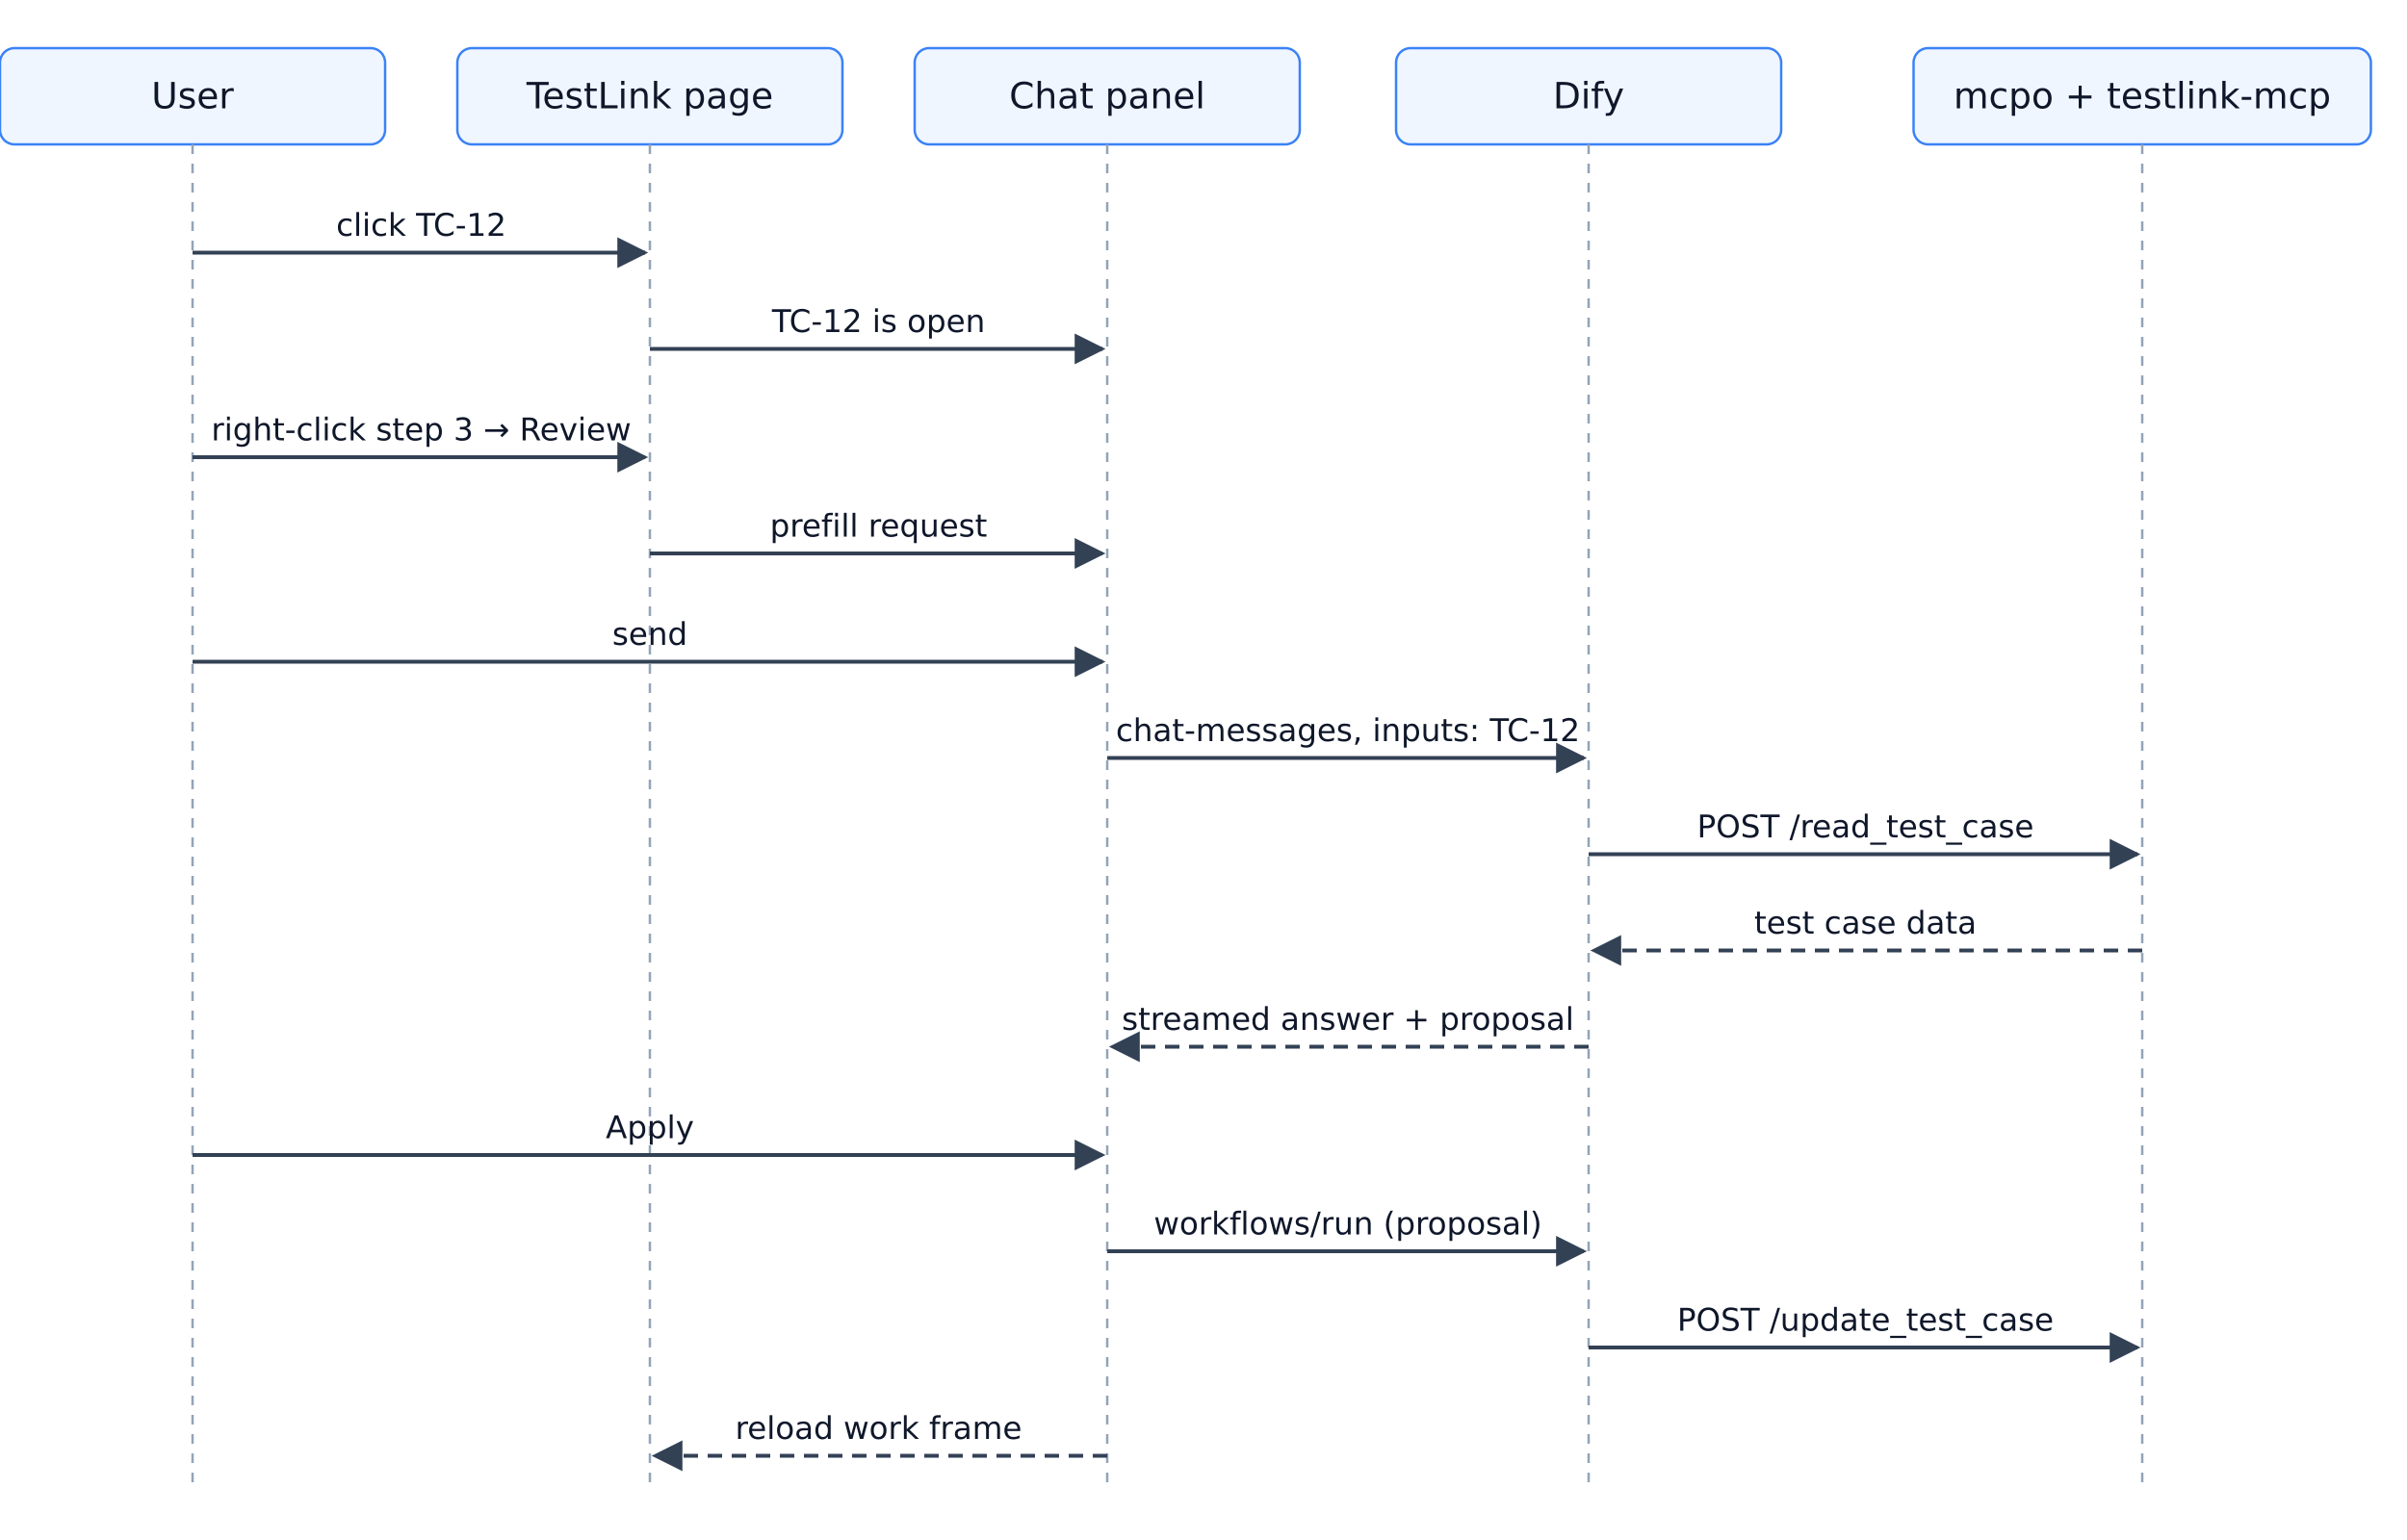
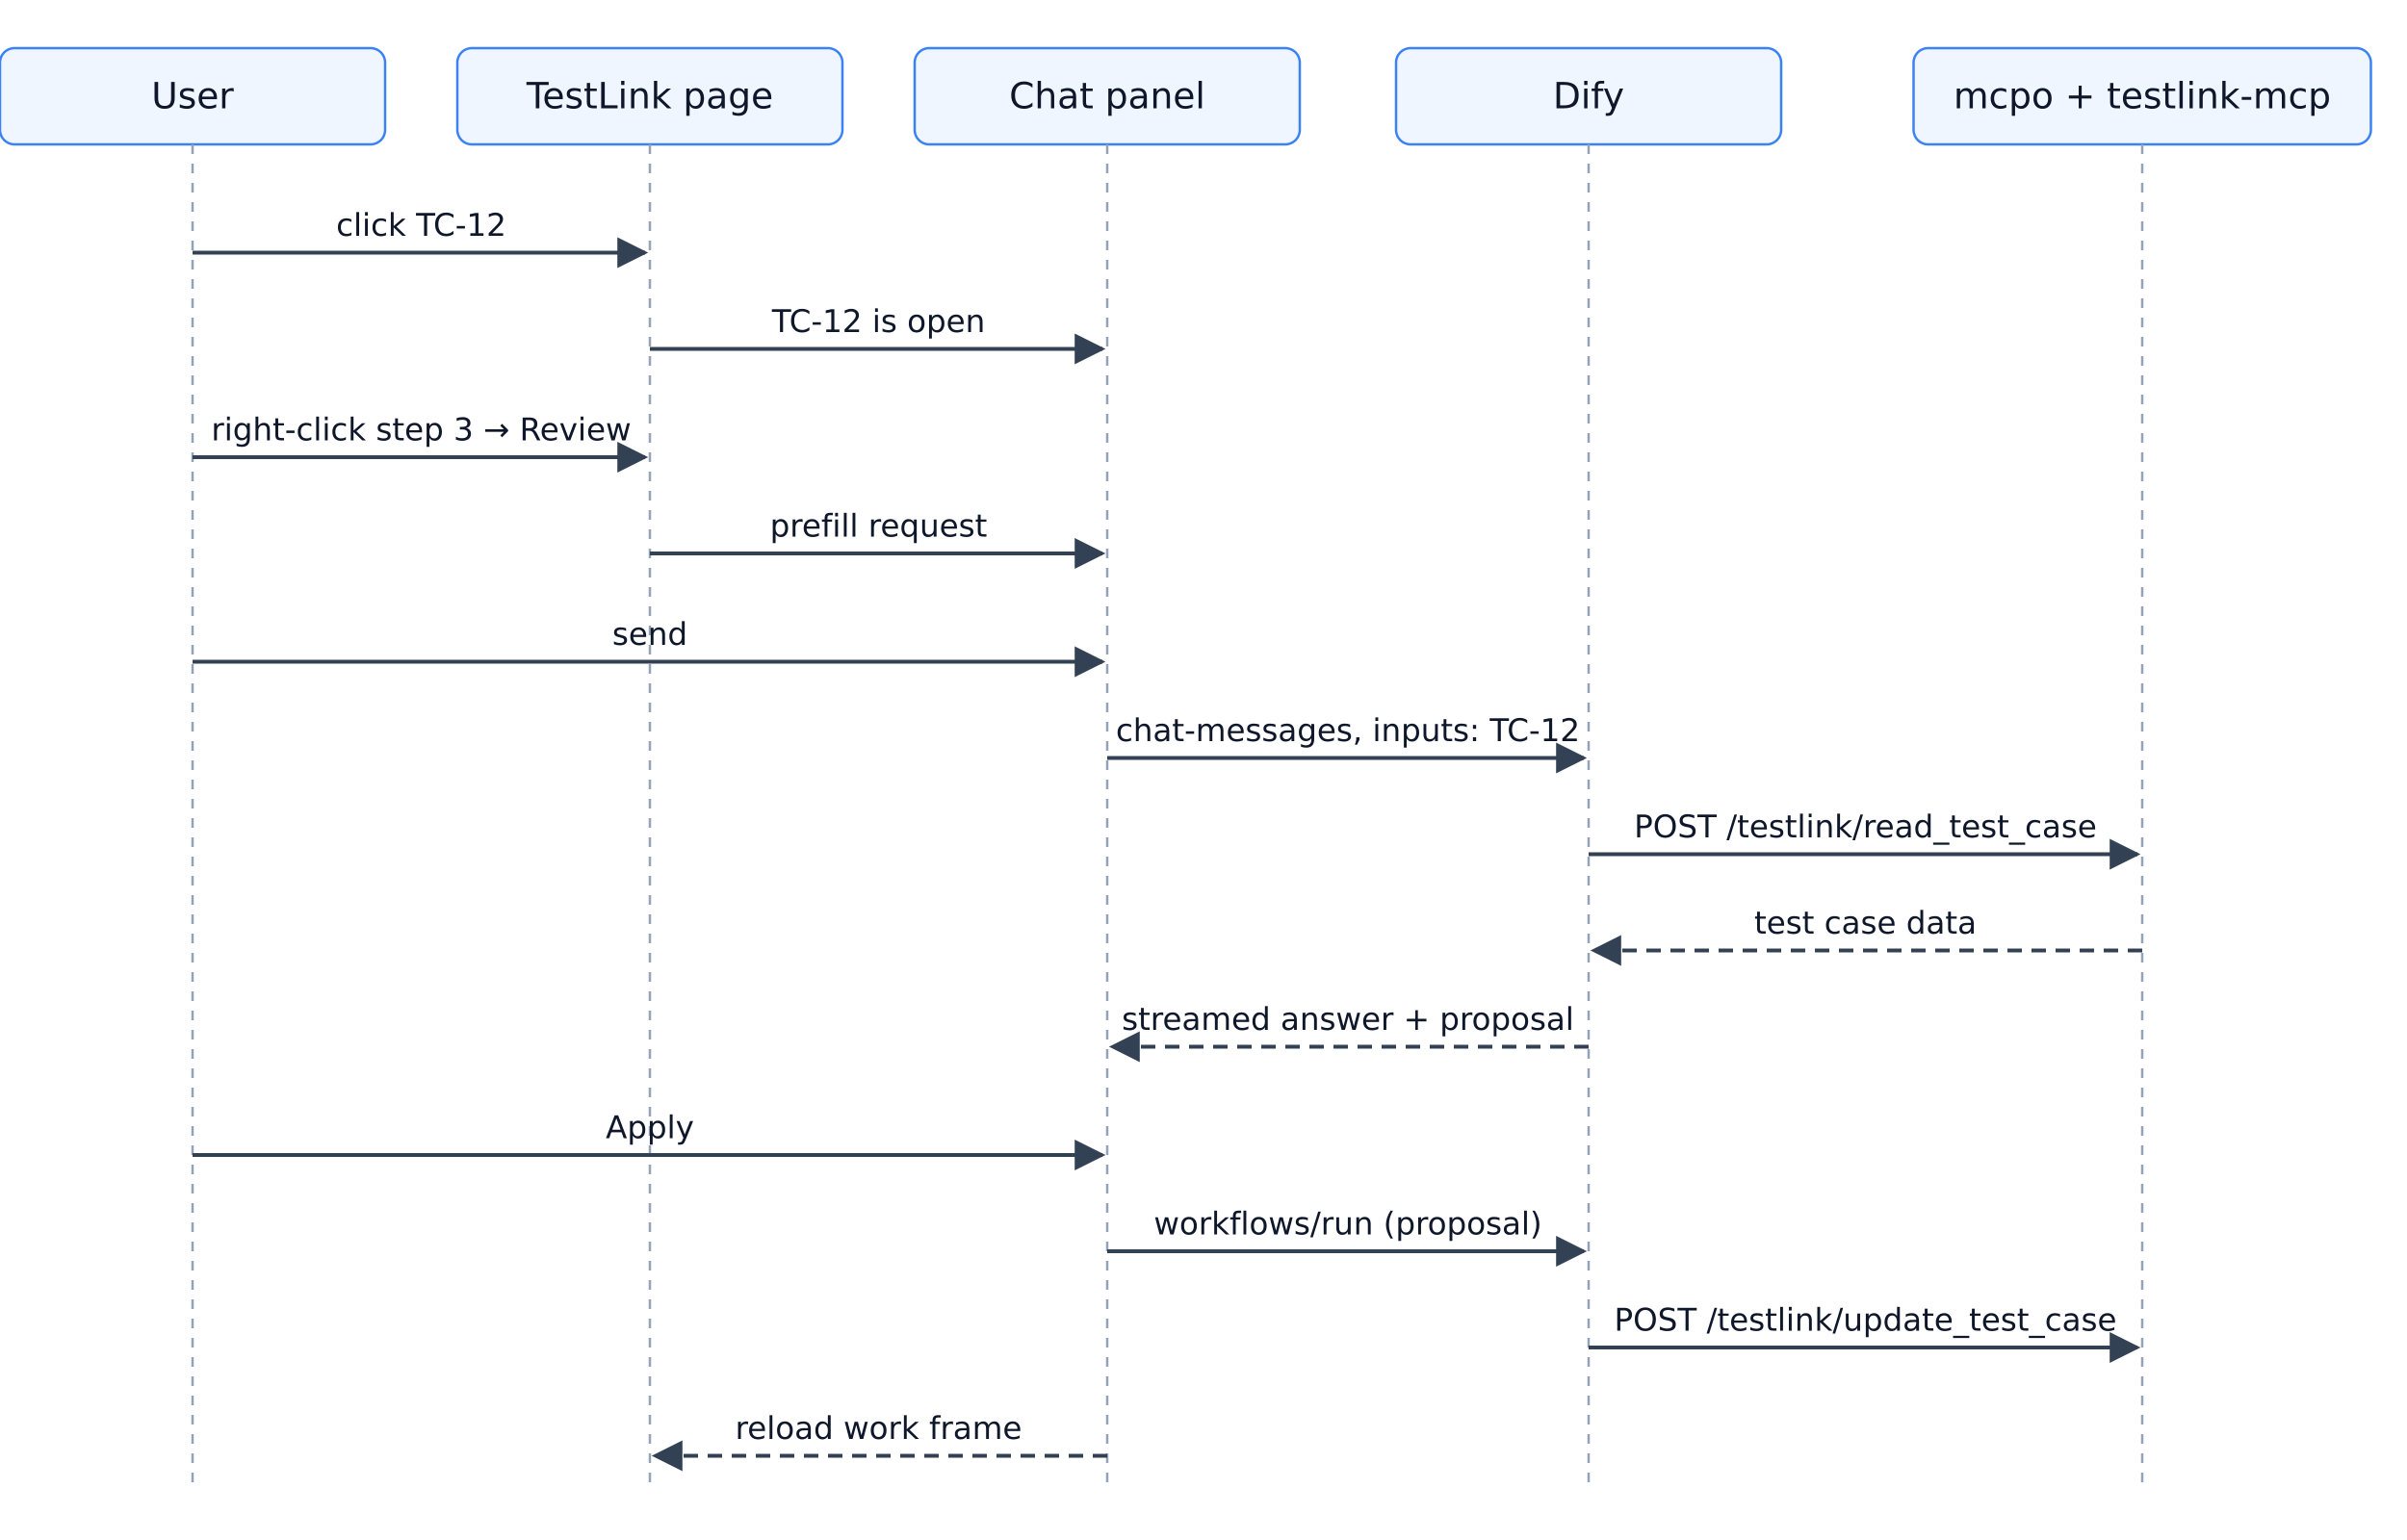
<svg xmlns="http://www.w3.org/2000/svg" width="1000" height="640" viewBox="0 0 1000 640">
  <defs>
    <marker id="a" viewBox="0 0 10 10" refX="9" refY="5" markerWidth="8" markerHeight="8" orient="auto-start-reverse">
      <path d="M0,0 L10,5 L0,10 z" fill="#334155" />
    </marker>
  </defs>
  <style>text{font-family:DejaVu Sans,Arial,sans-serif;fill:#0f172a}.s{font-size:13px}.m{font-size:15px}.t{font-size:17px;font-weight:bold}.l{font-size:12px;fill:#475569}.ln{stroke:#334155;stroke-width:1.6;fill:none}.d{stroke-dasharray:6 4}</style>
  <rect width="1000" height="640" fill="#ffffff" />
  <rect x="0" y="20" width="160" height="40" rx="6" fill="#eff6ff" stroke="#3b82f6" />
  <text x="80" y="45" class="m" text-anchor="middle">User</text>
  <path d="M80,60 L80,620" stroke="#94a3b8" stroke-dasharray="4 4" />
  <rect x="190" y="20" width="160" height="40" rx="6" fill="#eff6ff" stroke="#3b82f6" />
  <text x="270" y="45" class="m" text-anchor="middle">TestLink page</text>
  <path d="M270,60 L270,620" stroke="#94a3b8" stroke-dasharray="4 4" />
  <rect x="380" y="20" width="160" height="40" rx="6" fill="#eff6ff" stroke="#3b82f6" />
  <text x="460" y="45" class="m" text-anchor="middle">Chat panel</text>
  <path d="M460,60 L460,620" stroke="#94a3b8" stroke-dasharray="4 4" />
  <rect x="580" y="20" width="160" height="40" rx="6" fill="#eff6ff" stroke="#3b82f6" />
  <text x="660" y="45" class="m" text-anchor="middle">Dify</text>
  <path d="M660,60 L660,620" stroke="#94a3b8" stroke-dasharray="4 4" />
  <rect x="795" y="20" width="190" height="40" rx="6" fill="#eff6ff" stroke="#3b82f6" />
  <text x="890" y="45" class="m" text-anchor="middle">mcpo + testlink-mcp</text>
  <path d="M890,60 L890,620" stroke="#94a3b8" stroke-dasharray="4 4" />
  <path d="M80,105 L268,105" class="ln" marker-end="url(#a)" />
  <text x="175" y="98" class="s" text-anchor="middle">click TC-12</text>
  <path d="M270,145 L458,145" class="ln" marker-end="url(#a)" />
  <text x="365" y="138" class="s" text-anchor="middle">TC-12 is open</text>
  <path d="M80,190 L268,190" class="ln" marker-end="url(#a)" />
  <text x="175" y="183" class="s" text-anchor="middle">right-click step 3 → Review</text>
  <path d="M270,230 L458,230" class="ln" marker-end="url(#a)" />
  <text x="365" y="223" class="s" text-anchor="middle">prefill request</text>
  <path d="M80,275 L458,275" class="ln" marker-end="url(#a)" />
  <text x="270" y="268" class="s" text-anchor="middle">send</text>
  <path d="M460,315 L658,315" class="ln" marker-end="url(#a)" />
  <text x="560" y="308" class="s" text-anchor="middle">chat-messages, inputs: TC-12</text>
  <path d="M660,355 L888,355" class="ln" marker-end="url(#a)" />
-   <text x="775" y="348" class="s" text-anchor="middle">POST /read_test_case</text>
+   <text x="775" y="348" class="s" text-anchor="middle">POST /testlink/read_test_case</text>
  <path d="M890,395 L662,395" class="ln d" marker-end="url(#a)" />
  <text x="775" y="388" class="s" text-anchor="middle">test case data</text>
  <path d="M660,435 L462,435" class="ln d" marker-end="url(#a)" />
  <text x="560" y="428" class="s" text-anchor="middle">streamed answer + proposal</text>
  <path d="M80,480 L458,480" class="ln" marker-end="url(#a)" />
  <text x="270" y="473" class="s" text-anchor="middle">Apply</text>
  <path d="M460,520 L658,520" class="ln" marker-end="url(#a)" />
  <text x="560" y="513" class="s" text-anchor="middle">workflows/run (proposal)</text>
  <path d="M660,560 L888,560" class="ln" marker-end="url(#a)" />
-   <text x="775" y="553" class="s" text-anchor="middle">POST /update_test_case</text>
+   <text x="775" y="553" class="s" text-anchor="middle">POST /testlink/update_test_case</text>
  <path d="M460,605 L272,605" class="ln d" marker-end="url(#a)" />
  <text x="365" y="598" class="s" text-anchor="middle">reload work frame</text>
</svg>
